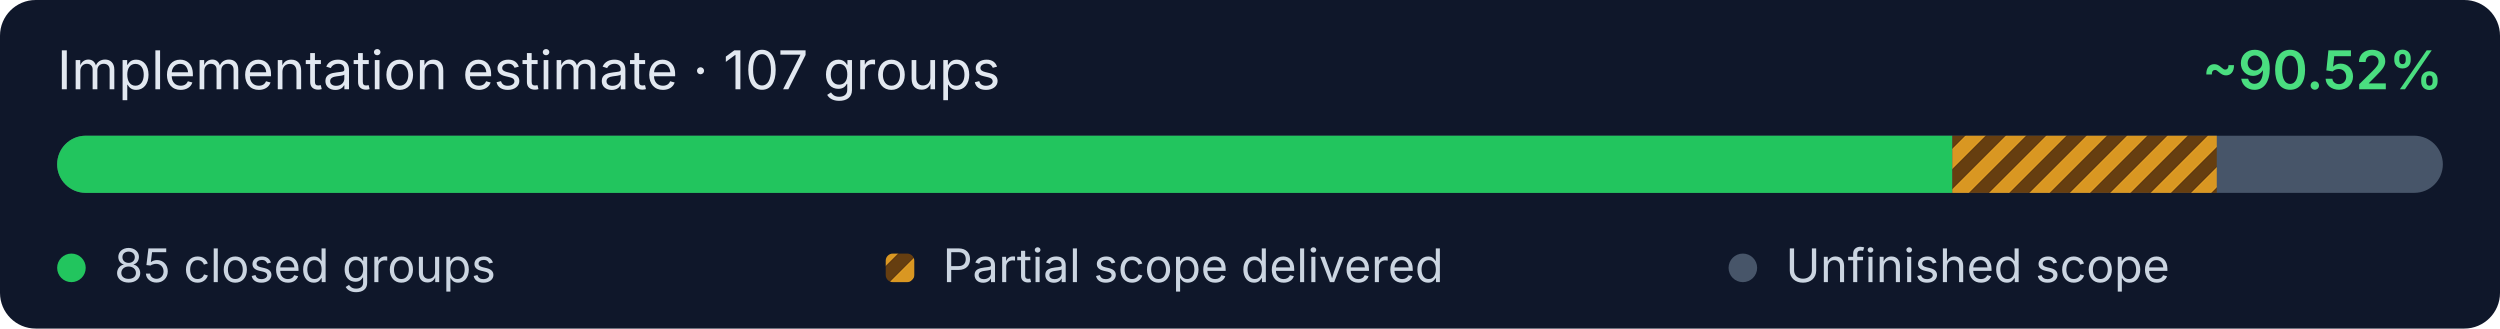
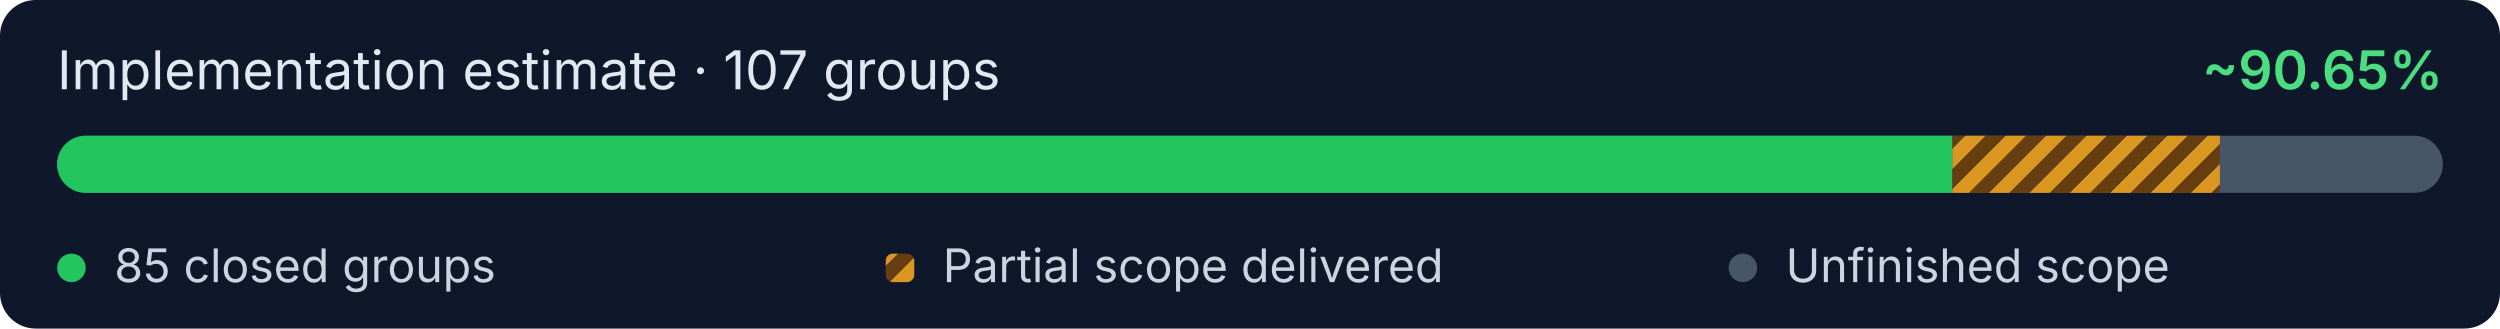
<svg xmlns="http://www.w3.org/2000/svg" width="700" height="92" viewBox="0 0 700 92" role="img" aria-labelledby="title description">
  <defs>
    <clipPath id="track">
      <rect x="16" y="38" width="668" height="16" rx="8" />
    </clipPath>
    <pattern id="partial" width="8" height="8" patternUnits="userSpaceOnUse" patternTransform="rotate(45)">
      <rect width="8" height="8" fill="#663e10" />
      <rect width="4" height="8" fill="#d99722" />
    </pattern>
  </defs>
  <rect width="700" height="92" rx="10" fill="#0f172a" />
  <g font-family="system-ui, -apple-system, BlinkMacSystemFont, 'Segoe UI', sans-serif">
    <text x="16" y="25" font-size="15" fill="#e2e8f0">Implementation estimate · 107 groups</text>
-     <text x="684" y="25" text-anchor="end" font-size="15" font-weight="600" fill="#4ade80">~90.52%</text>
+     <text x="684" y="25" text-anchor="end" font-size="15" font-weight="600" fill="#4ade80">~90.65%</text>
    <g clip-path="url(#track)">
      <rect x="16" y="38" width="668" height="16" fill="#475569" />
      <rect id="closed-segment" x="16" y="38" width="530.654" height="16" fill="#22c55e" />
-       <rect id="partial-segment" x="546.654" y="38" width="74.042" height="16" fill="url(#partial)" />
+       <rect id="partial-segment" x="546.654" y="38" width="74.914" height="16" fill="url(#partial)" />
    </g>
    <circle cx="20" cy="75" r="4" fill="#22c55e" />
    <text x="32" y="79" font-size="13" fill="#cbd5e1">85 closed groups</text>
    <rect x="248" y="71" width="8" height="8" rx="2" fill="url(#partial)" />
    <text x="264" y="79" font-size="13" fill="#cbd5e1">Partial scope delivered</text>
    <circle cx="488" cy="75" r="4" fill="#475569" />
    <text x="500" y="79" font-size="13" fill="#cbd5e1">Unfinished scope</text>
  </g>
</svg>
